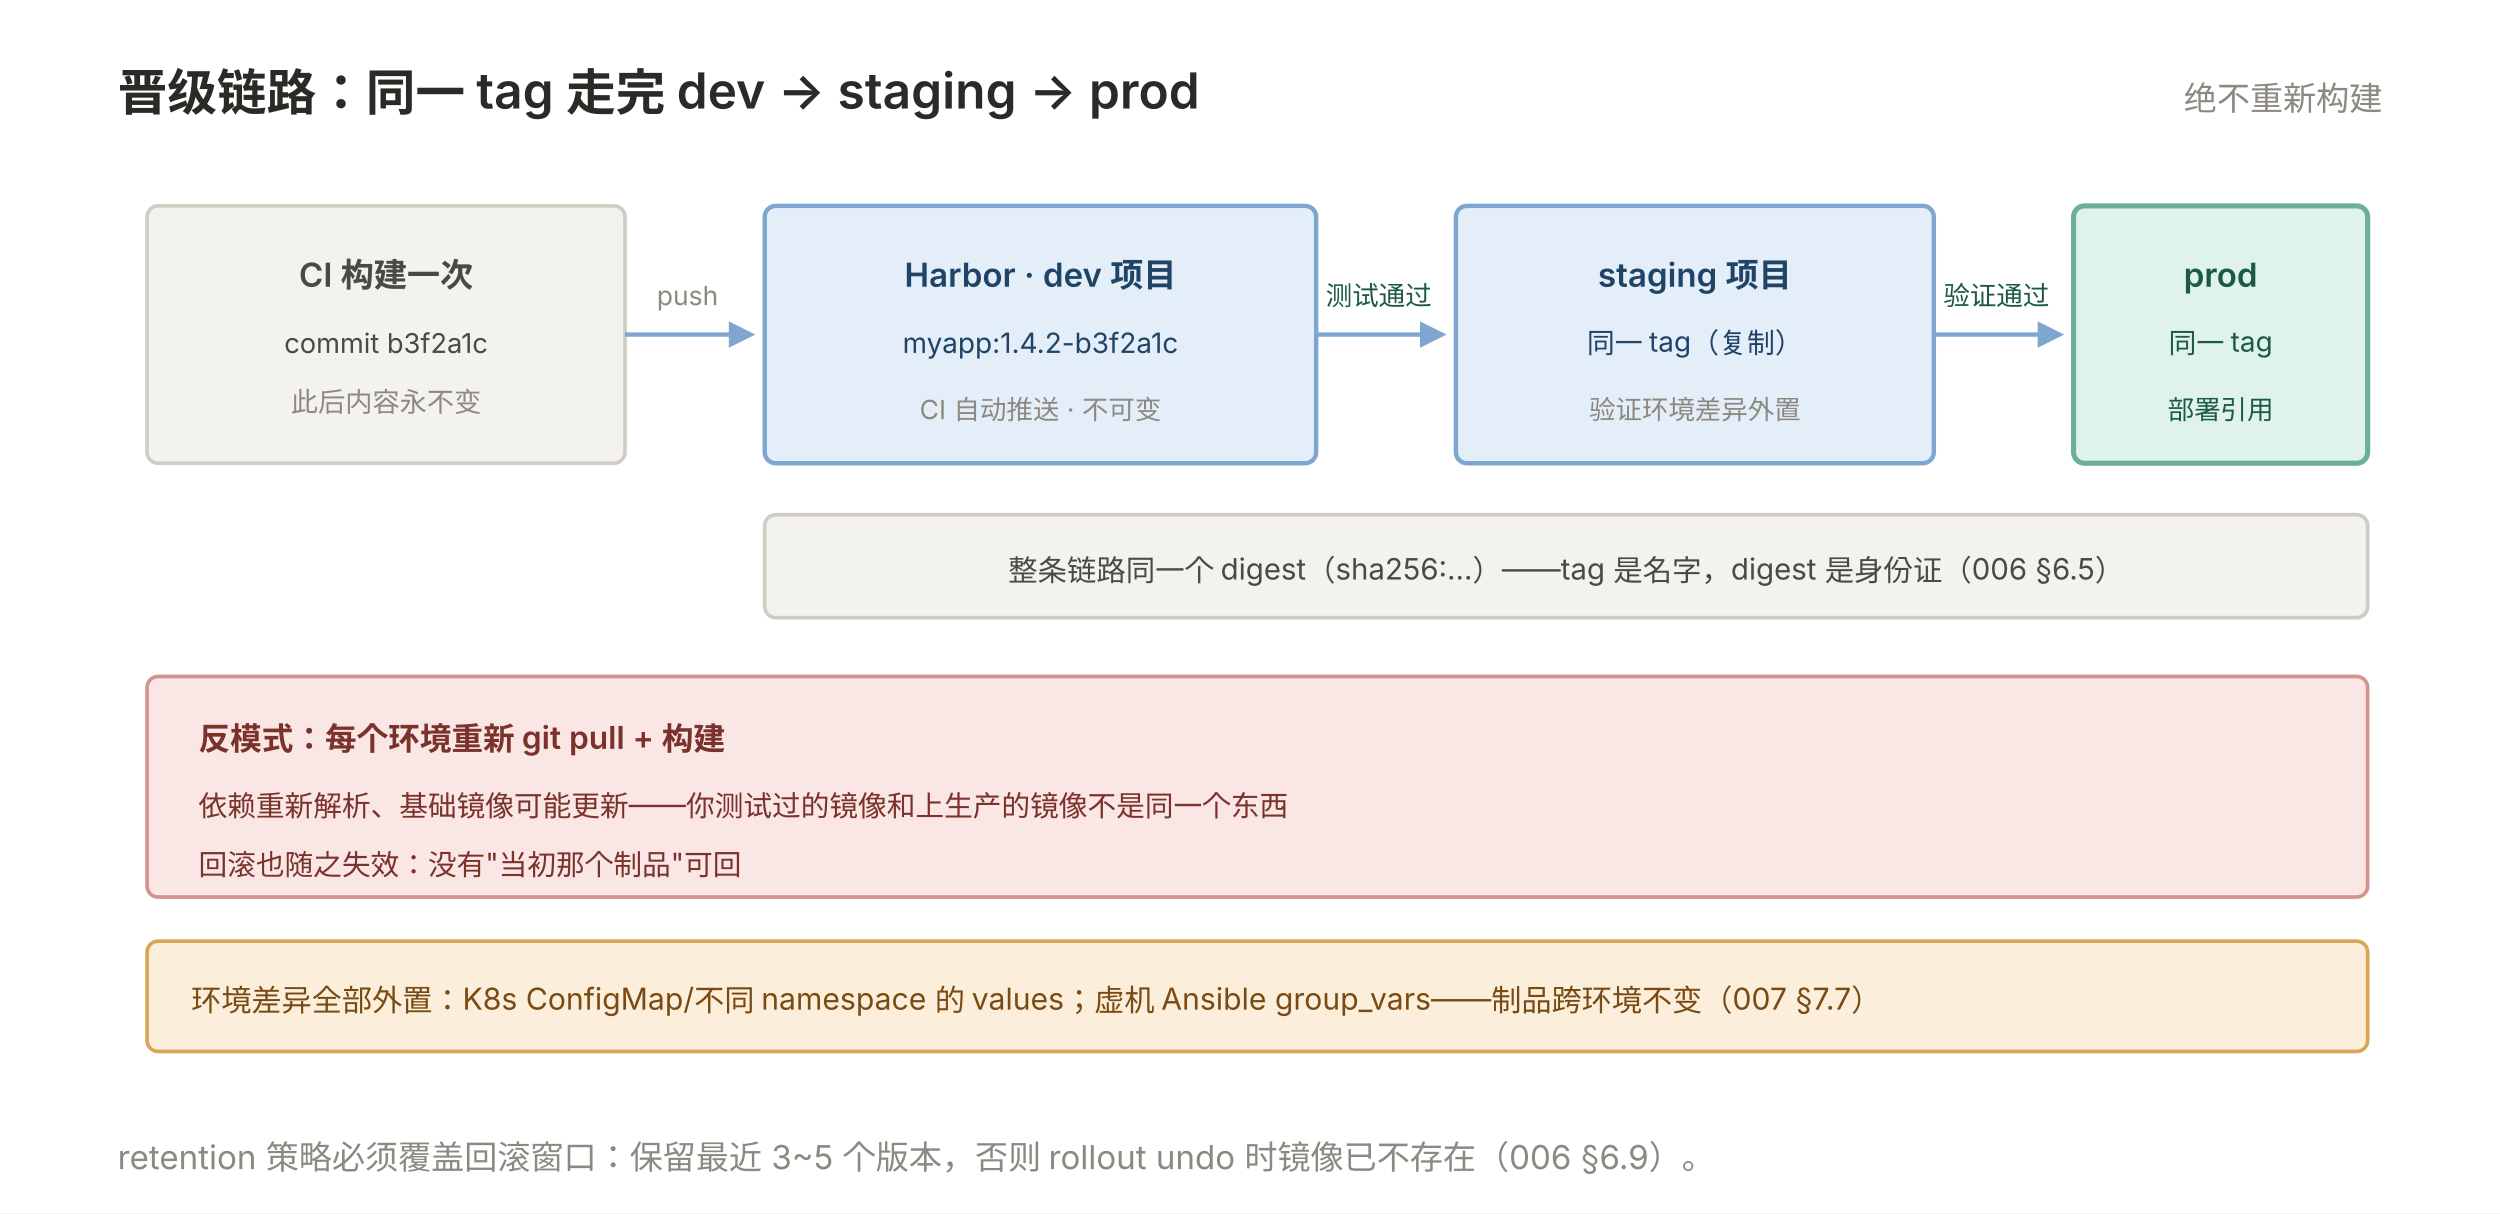
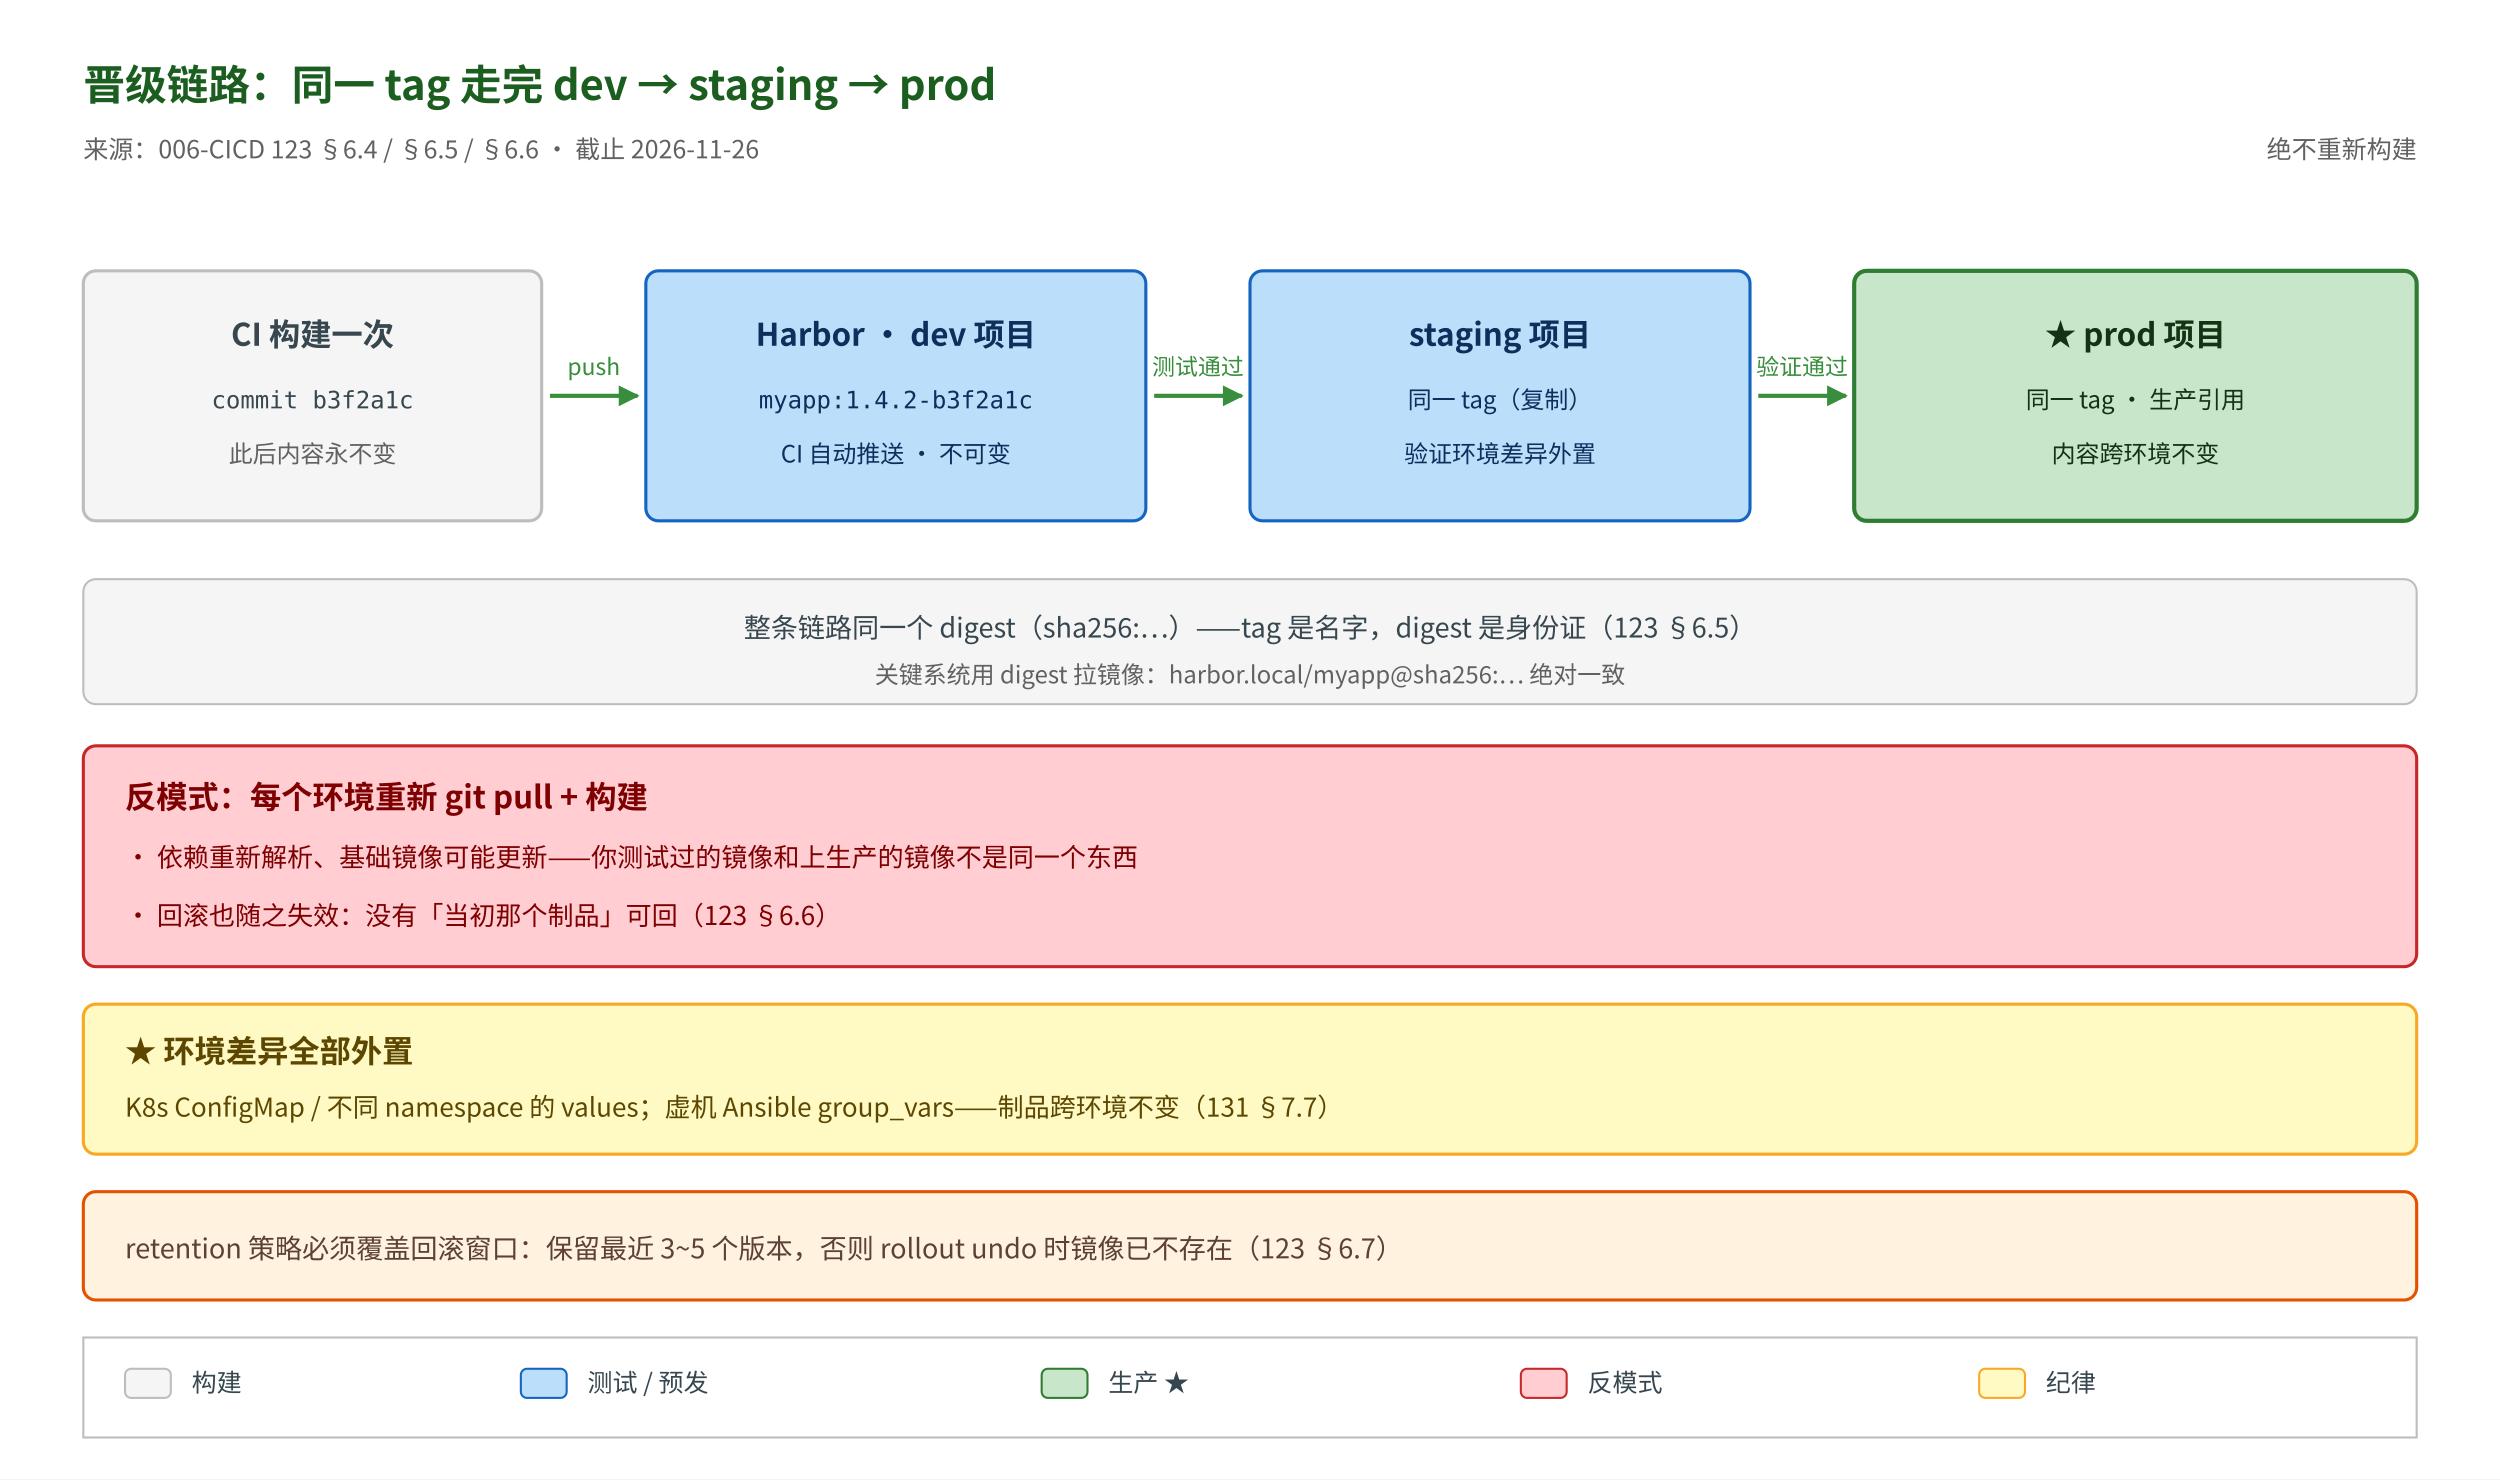
- <svg xmlns="http://www.w3.org/2000/svg" viewBox="0 0 1200 582.35" width="1200" height="582.35" font-family="-apple-system, 'Segoe UI', 'Microsoft YaHei', 'PingFang SC', sans-serif">
-   <g transform="scale(1.764706)">
-     <rect width="680" height="330" fill="#FFFFFF" />
-     <text x="32" y="30" font-size="13.5" font-weight="600" fill="#2B2A27">晋级链路：同一 tag 走完 dev → staging → prod</text>
-     <text x="648" y="30" font-size="9" fill="#8C8980" text-anchor="end">绝不重新构建</text>
-     <defs>
-       <marker id="e6Blue" viewBox="0 0 10 10" refX="8" refY="5" markerWidth="6" markerHeight="6" orient="auto">
-         <path d="M0,0 L10,5 L0,10 z" fill="#7FA6D0" />
-       </marker>
-     </defs>
-     <rect x="40" y="56" width="130" height="70" rx="3" fill="#F4F2EC" stroke="#CFCCC2" stroke-width="1" />
-     <text x="105" y="78" font-size="9" font-weight="600" fill="#4A4945" text-anchor="middle">CI 构建一次</text>
-     <text x="105" y="96" font-size="7.4" fill="#4A4945" text-anchor="middle">commit b3f2a1c</text>
-     <text x="105" y="112" font-size="7.4" fill="#8C8980" text-anchor="middle">此后内容永不变</text>
-     <line x1="170" y1="91" x2="204" y2="91" stroke="#7FA6D0" stroke-width="1.2" marker-end="url(#e6Blue)" />
-     <text x="187" y="83" font-size="7.2" fill="#8C8980" text-anchor="middle">push</text>
-     <rect x="208" y="56" width="150" height="70" rx="3" fill="#E4EEF9" stroke="#7FA6D0" stroke-width="1.2" />
-     <text x="283" y="78" font-size="9" font-weight="600" fill="#1F4468" text-anchor="middle">Harbor · dev 项目</text>
-     <text x="283" y="96" font-size="7.6" fill="#1F4468" text-anchor="middle">myapp:1.4.2-b3f2a1c</text>
-     <text x="283" y="114" font-size="7.2" fill="#8C8980" text-anchor="middle">CI 自动推送 · 不可变</text>
-     <line x1="358" y1="91" x2="392" y2="91" stroke="#7FA6D0" stroke-width="1.2" marker-end="url(#e6Blue)" />
-     <text x="375" y="83" font-size="7.2" fill="#1D5A45" text-anchor="middle">测试通过</text>
-     <rect x="396" y="56" width="130" height="70" rx="3" fill="#E4EEF9" stroke="#7FA6D0" stroke-width="1.2" />
-     <text x="461" y="78" font-size="9" font-weight="600" fill="#1F4468" text-anchor="middle">staging 项目</text>
-     <text x="461" y="96" font-size="7.6" fill="#1F4468" text-anchor="middle">同一 tag（复制）</text>
-     <text x="461" y="114" font-size="7.2" fill="#8C8980" text-anchor="middle">验证环境差异外置</text>
-     <line x1="526" y1="91" x2="560" y2="91" stroke="#7FA6D0" stroke-width="1.2" marker-end="url(#e6Blue)" />
-     <text x="543" y="83" font-size="7.2" fill="#1D5A45" text-anchor="middle">验证通过</text>
-     <rect x="564" y="56" width="80" height="70" rx="3" fill="#DFF3EC" stroke="#6BAF95" stroke-width="1.4" />
-     <text x="604" y="78" font-size="9" font-weight="600" fill="#1D5A45" text-anchor="middle">prod</text>
-     <text x="604" y="96" font-size="7.6" fill="#1D5A45" text-anchor="middle">同一 tag</text>
-     <text x="604" y="114" font-size="7.2" fill="#1D5A45" text-anchor="middle">部署引用</text>
-     <rect x="208" y="140" width="436" height="28" rx="3" fill="#F4F2EC" stroke="#CFCCC2" stroke-width="1" />
-     <text x="426" y="158" font-size="8" fill="#4A4945" text-anchor="middle">整条链路同一个 digest（sha256:…）——tag 是名字，digest 是身份证（006 §6.5）</text>
-     <rect x="40" y="184" width="604" height="60" rx="3" fill="#FAE6E4" stroke="#D2948C" stroke-width="1" />
-     <text x="54" y="204" font-size="8.6" font-weight="600" fill="#7A322B">反模式：每个环境重新 git pull + 构建</text>
-     <text x="54" y="222" font-size="7.8" fill="#7A322B">依赖重新解析、基础镜像可能更新——你测试过的镜像和上生产的镜像不是同一个东西</text>
-     <text x="54" y="238" font-size="7.8" fill="#7A322B">回滚也随之失效：没有"当初那个制品"可回</text>
-     <rect x="40" y="256" width="604" height="30" rx="3" fill="#FBEEDA" stroke="#D9A458" stroke-width="1" />
-     <text x="52" y="275" font-size="8.2" fill="#7A4A12">环境差异全部外置：K8s ConfigMap/不同 namespace 的 values；虚机 Ansible group_vars——制品跨环境不变（007 §7.7）</text>
-     <text x="32" y="318" font-size="9" fill="#8C8980">retention 策略必须覆盖回滚窗口：保留最近 3~5 个版本，否则 rollout undo 时镜像已不存在（006 §6.9）。</text>
-   </g>
+ <svg xmlns="http://www.w3.org/2000/svg" viewBox="0 0 1200 710" font-family="'Microsoft YaHei','PingFang SC','Noto Sans CJK SC',sans-serif">
+   <rect x="0" y="0" width="1200" height="710" fill="#ffffff" />
+   <defs>
+     <marker id="arrowGreen" viewBox="0 0 10 10" refX="9" refY="5" markerWidth="10" markerHeight="10" markerUnits="userSpaceOnUse" orient="auto-start-reverse">
+       <path d="M 0 0 L 10 5 L 0 10 z" fill="#388e3c" />
+     </marker>
+   </defs>
+   <text x="40" y="48" font-size="20" font-weight="bold" fill="#1b5e20">晋级链路：同一 tag 走完 dev → staging → prod</text>
+   <text x="40" y="76" font-size="12" fill="#616161">来源：006-CICD 123 §6.4 / §6.5 / §6.6 · 截止 2026-11-26</text>
+   <text x="1160" y="76" font-size="12" fill="#616161" text-anchor="end">绝不重新构建</text>
+   <rect x="40" y="130" width="220" height="120" rx="6" fill="#f5f5f5" stroke="#bdbdbd" stroke-width="1.5" />
+   <text x="150" y="166" font-size="15" font-weight="bold" fill="#37474f" text-anchor="middle">CI 构建一次</text>
+   <text x="150" y="196" font-size="11.5" fill="#37474f" text-anchor="middle" font-family="ui-monospace,Menlo,Consolas,monospace">commit b3f2a1c</text>
+   <text x="150" y="222" font-size="11.5" fill="#616161" text-anchor="middle">此后内容永不变</text>
+   <line x1="264" y1="190" x2="306" y2="190" stroke="#388e3c" stroke-width="2" marker-end="url(#arrowGreen)" />
+   <text x="285" y="180" font-size="11" fill="#388e3c" text-anchor="middle">push</text>
+   <rect x="310" y="130" width="240" height="120" rx="6" fill="#bbdefb" stroke="#1565c0" stroke-width="1.5" />
+   <text x="430" y="166" font-size="15" font-weight="bold" fill="#0d2f5c" text-anchor="middle">Harbor · dev 项目</text>
+   <text x="430" y="196" font-size="11.5" fill="#0d2f5c" text-anchor="middle" font-family="ui-monospace,Menlo,Consolas,monospace">myapp:1.4.2-b3f2a1c</text>
+   <text x="430" y="222" font-size="11.5" fill="#0d2f5c" text-anchor="middle">CI 自动推送 · 不可变</text>
+   <line x1="554" y1="190" x2="596" y2="190" stroke="#388e3c" stroke-width="2" marker-end="url(#arrowGreen)" />
+   <text x="575" y="180" font-size="11" fill="#388e3c" text-anchor="middle">测试通过</text>
+   <rect x="600" y="130" width="240" height="120" rx="6" fill="#bbdefb" stroke="#1565c0" stroke-width="1.5" />
+   <text x="720" y="166" font-size="15" font-weight="bold" fill="#0d2f5c" text-anchor="middle">staging 项目</text>
+   <text x="720" y="196" font-size="11.5" fill="#0d2f5c" text-anchor="middle">同一 tag（复制）</text>
+   <text x="720" y="222" font-size="11.5" fill="#0d2f5c" text-anchor="middle">验证环境差异外置</text>
+   <line x1="844" y1="190" x2="886" y2="190" stroke="#388e3c" stroke-width="2" marker-end="url(#arrowGreen)" />
+   <text x="865" y="180" font-size="11" fill="#388e3c" text-anchor="middle">验证通过</text>
+   <rect x="890" y="130" width="270" height="120" rx="6" fill="#c8e6c9" stroke="#2e7d32" stroke-width="2" />
+   <text x="1025" y="166" font-size="15" font-weight="bold" fill="#123314" text-anchor="middle">★ prod 项目</text>
+   <text x="1025" y="196" font-size="11.5" fill="#123314" text-anchor="middle">同一 tag · 生产引用</text>
+   <text x="1025" y="222" font-size="11.5" fill="#123314" text-anchor="middle">内容跨环境不变</text>
+   <rect x="40" y="278" width="1120" height="60" rx="6" fill="#f5f5f5" stroke="#bdbdbd" stroke-width="1" />
+   <text x="600" y="306" font-size="13" fill="#37474f" text-anchor="middle">整条链路同一个 digest（sha256:…）——tag 是名字，digest 是身份证（123 §6.5）</text>
+   <text x="600" y="328" font-size="11.5" fill="#616161" text-anchor="middle">关键系统用 digest 拉镜像：harbor.local/myapp@sha256:… 绝对一致</text>
+   <rect x="40" y="358" width="1120" height="106" rx="6" fill="#ffcdd2" stroke="#c62828" stroke-width="1.5" />
+   <text x="60" y="388" font-size="15" font-weight="bold" fill="#7f0000">反模式：每个环境重新 git pull + 构建</text>
+   <text x="60" y="416" font-size="12.5" fill="#7f0000">· 依赖重新解析、基础镜像可能更新——你测试过的镜像和上生产的镜像不是同一个东西</text>
+   <text x="60" y="444" font-size="12.5" fill="#7f0000">· 回滚也随之失效：没有「当初那个制品」可回（123 §6.6）</text>
+   <rect x="40" y="482" width="1120" height="72" rx="6" fill="#fff9c4" stroke="#f9a825" stroke-width="1.5" />
+   <text x="60" y="510" font-size="15" font-weight="bold" fill="#5d4700">★ 环境差异全部外置</text>
+   <text x="60" y="536" font-size="12.5" fill="#5d4700">K8s ConfigMap / 不同 namespace 的 values；虚机 Ansible group_vars——制品跨环境不变（131 §7.7）</text>
+   <rect x="40" y="572" width="1120" height="52" rx="6" fill="#fff3e0" stroke="#e65100" stroke-width="1.5" />
+   <text x="60" y="604" font-size="13" fill="#5d4037">retention 策略必须覆盖回滚窗口：保留最近 3~5 个版本，否则 rollout undo 时镜像已不存在（123 §6.7）</text>
+   <rect x="40" y="642" width="1120" height="48" fill="#ffffff" stroke="#bdbdbd" stroke-width="1" />
+   <rect x="60" y="657" width="22" height="14" rx="3" fill="#f5f5f5" stroke="#bdbdbd" stroke-width="1" />
+   <text x="92" y="668" font-size="12" fill="#37474f">构建</text>
+   <rect x="250" y="657" width="22" height="14" rx="3" fill="#bbdefb" stroke="#1565c0" stroke-width="1" />
+   <text x="282" y="668" font-size="12" fill="#37474f">测试 / 预发</text>
+   <rect x="500" y="657" width="22" height="14" rx="3" fill="#c8e6c9" stroke="#2e7d32" stroke-width="1" />
+   <text x="532" y="668" font-size="12" fill="#37474f">生产 ★</text>
+   <rect x="730" y="657" width="22" height="14" rx="3" fill="#ffcdd2" stroke="#c62828" stroke-width="1" />
+   <text x="762" y="668" font-size="12" fill="#37474f">反模式</text>
+   <rect x="950" y="657" width="22" height="14" rx="3" fill="#fff9c4" stroke="#f9a825" stroke-width="1" />
+   <text x="982" y="668" font-size="12" fill="#37474f">纪律</text>
</svg>
